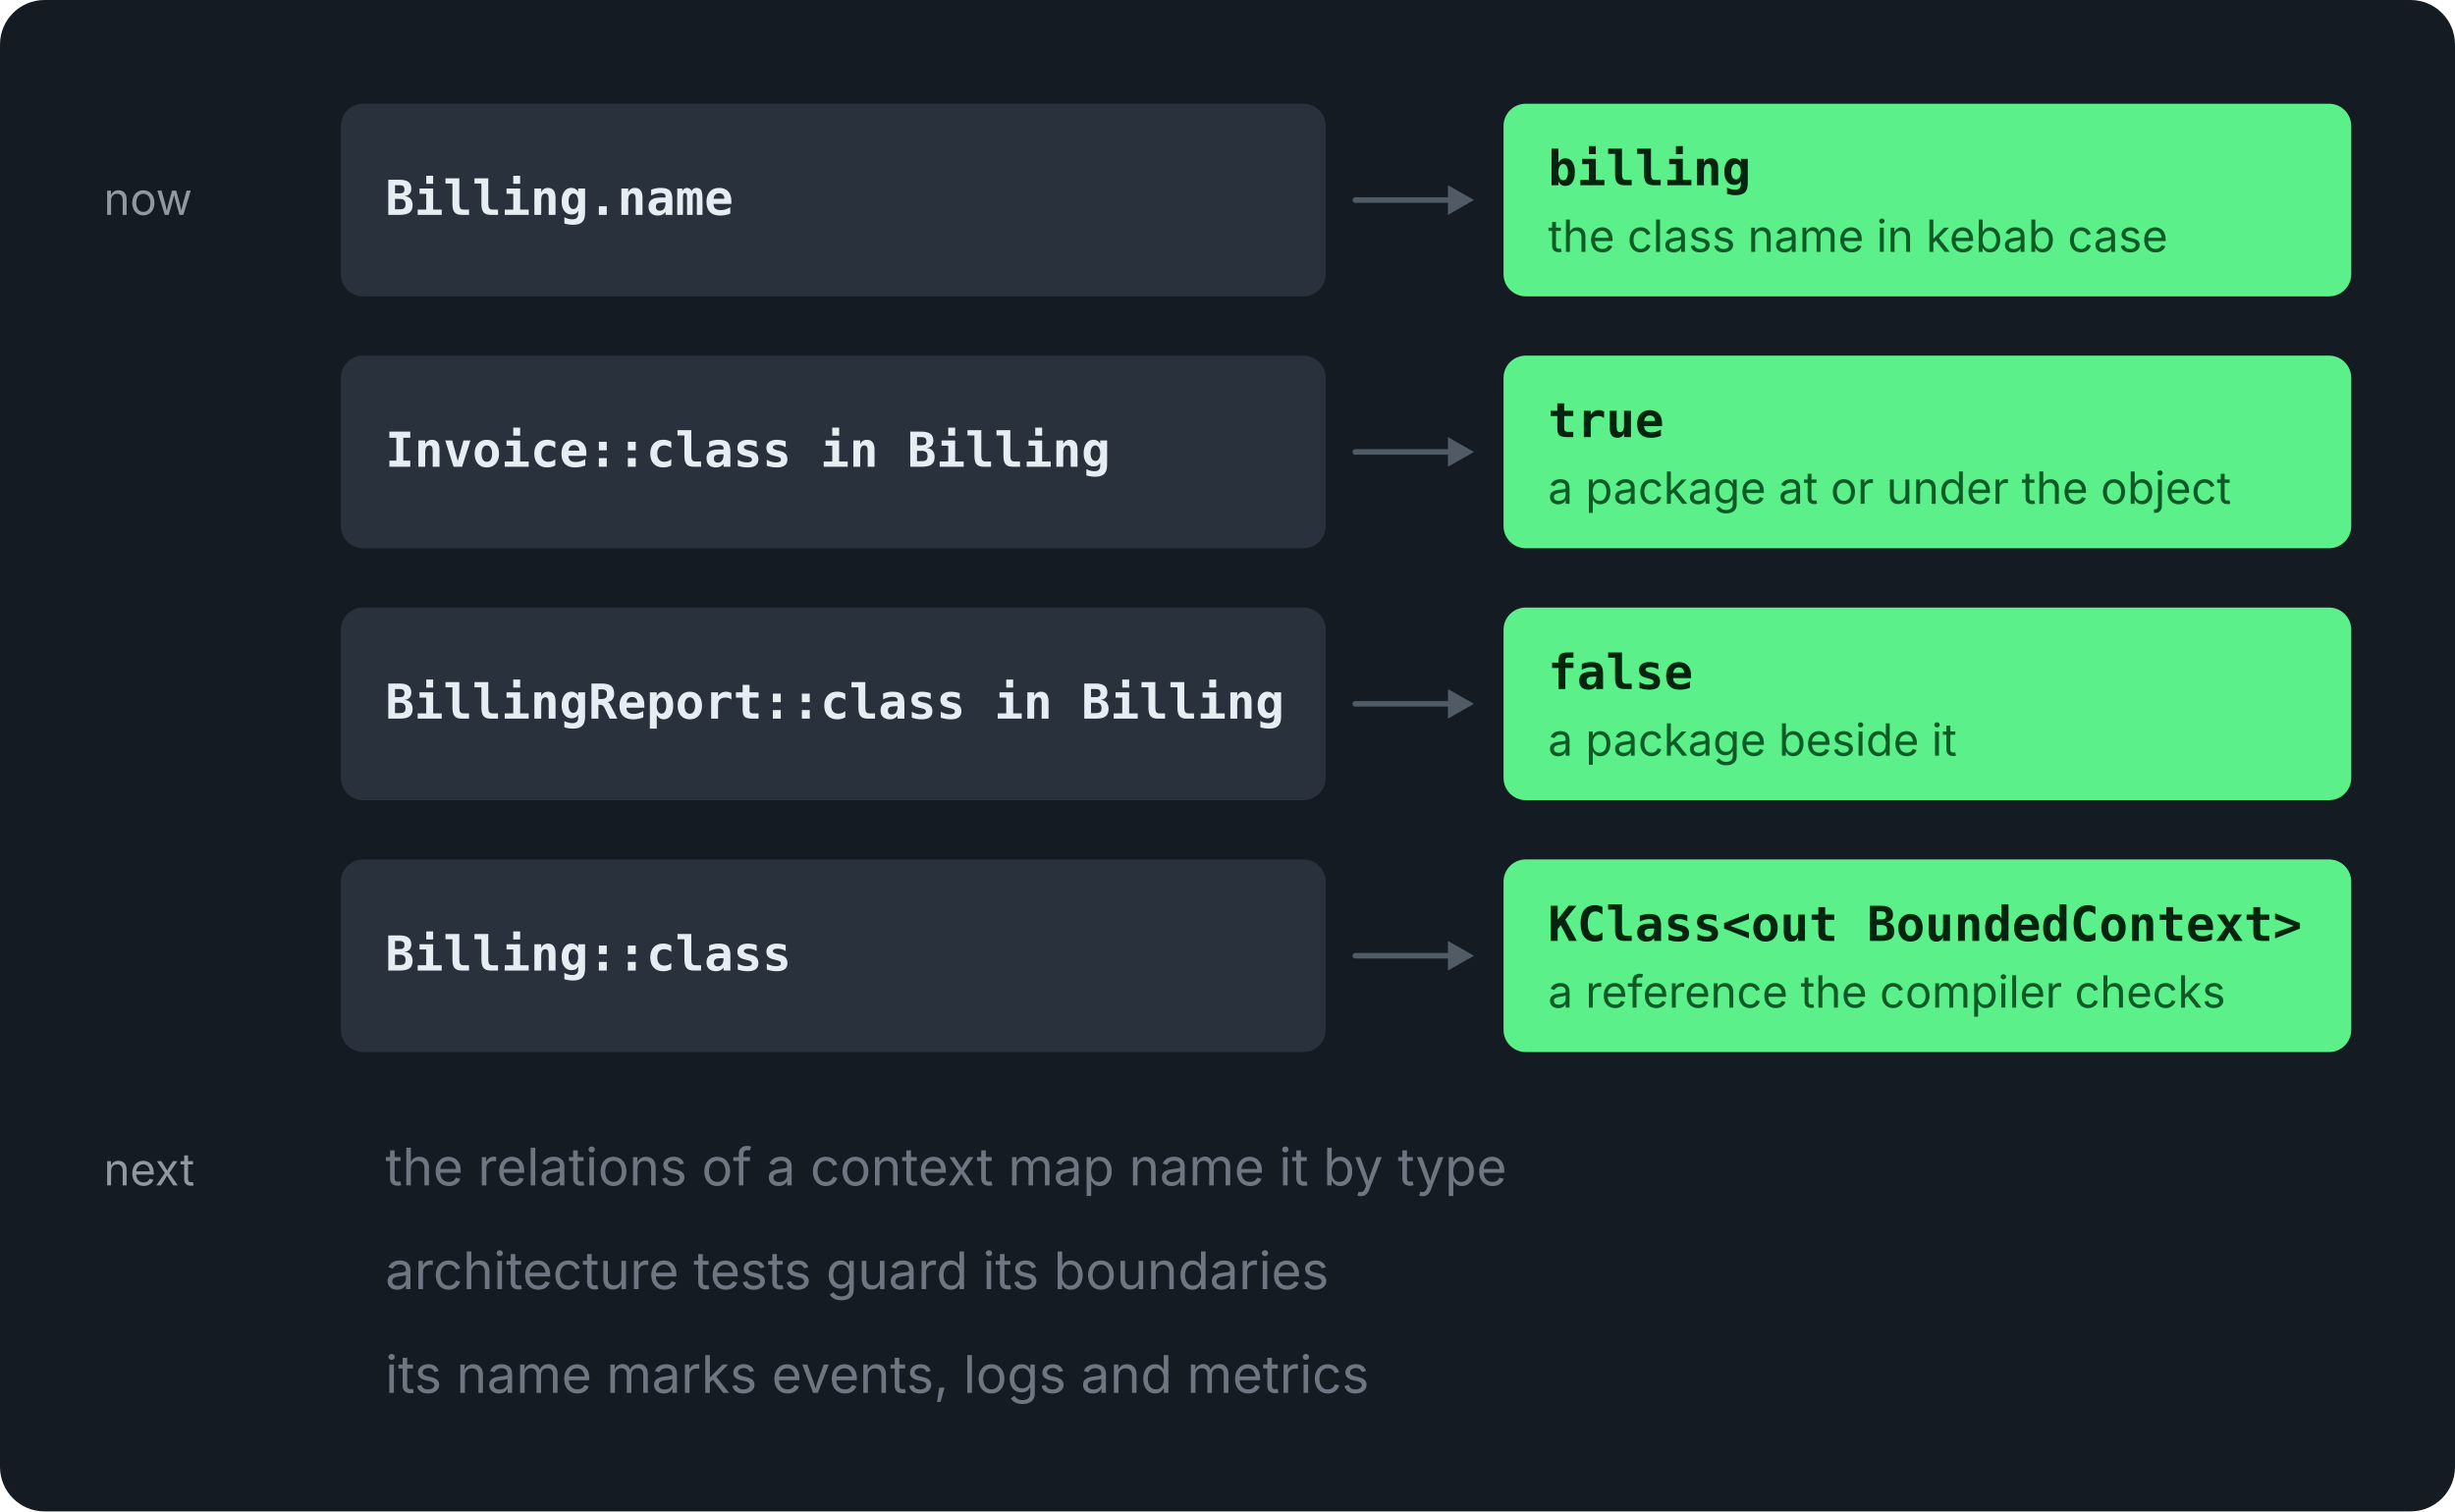
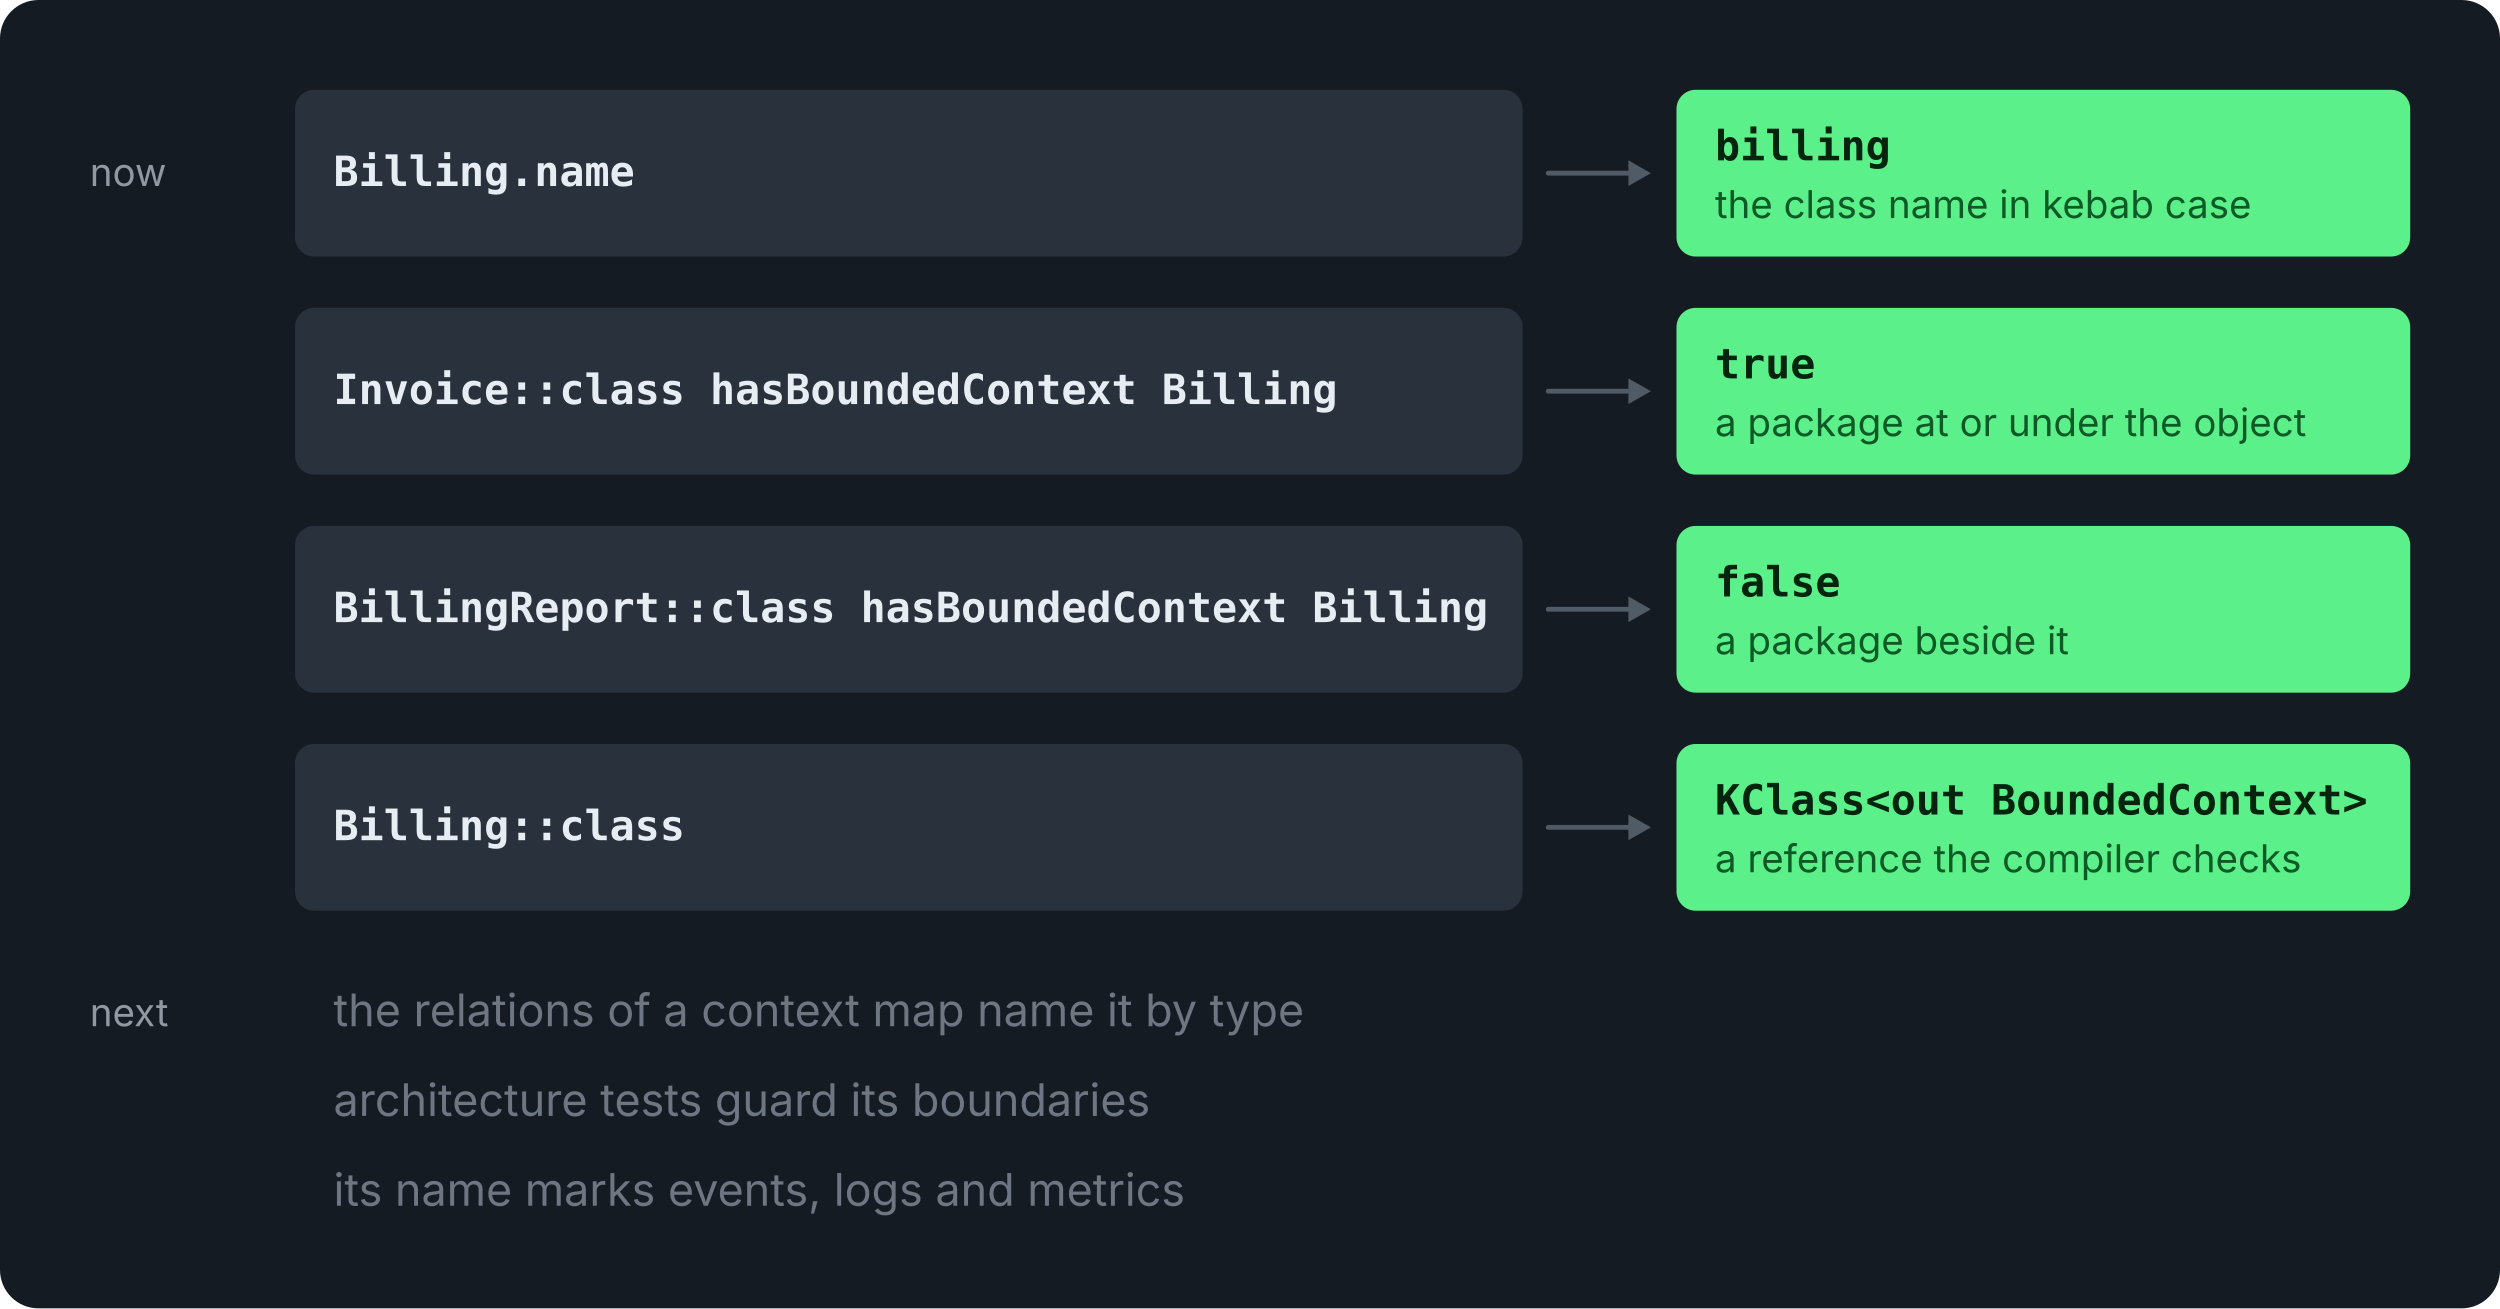
- <svg xmlns="http://www.w3.org/2000/svg" viewBox="0 0 662.6 408" width="662.6" height="408" role="img">
-   <rect width="662.6" height="408" rx="12" fill="#151B23" />
+ <svg xmlns="http://www.w3.org/2000/svg" viewBox="0 0 779.6 408" width="779.6" height="408" role="img">
+   <rect width="779.6" height="408" rx="12" fill="#151B23" />
  <g transform="translate(12,12)">
    <text x="16.0" y="46.0" font-family="-apple-system, BlinkMacSystemFont, 'Segoe UI', Inter, Helvetica, Arial, sans-serif" font-size="12" font-weight="400" fill="#9198A1" text-anchor="start">now</text>
-     <rect x="80.0" y="16.0" width="265.8" height="52.0" rx="6" fill="#29313C" />
+     <rect x="80.0" y="16.0" width="382.8" height="52.0" rx="6" fill="#29313C" />
    <text x="92.0" y="46.0" font-family="ui-monospace, SFMono-Regular, 'SF Mono', Menlo, Consolas, monospace" font-size="13" font-weight="600" fill="#E6EDF3" text-anchor="start">Billing.name</text>
-     <path d="M353.8,42 L379.8,42" stroke="#515B66" stroke-width="1.5" fill="none" stroke-linecap="round" stroke-linejoin="round" />
-     <path d="M378.8,38 L385.8,42 L378.8,46 Z" fill="#515B66" />
-     <rect x="393.8" y="16.0" width="228.8" height="52.0" rx="6" fill="#5BF08A" />
-     <text x="405.8" y="38.0" font-family="ui-monospace, SFMono-Regular, 'SF Mono', Menlo, Consolas, monospace" font-size="13" font-weight="600" fill="#03240E" text-anchor="start">billing</text>
-     <text x="405.8" y="56.0" font-family="-apple-system, BlinkMacSystemFont, 'Segoe UI', Inter, Helvetica, Arial, sans-serif" font-size="12" font-weight="400" fill="#0D5A26" text-anchor="start">the class name in kebab case</text>
-     <rect x="80.0" y="84.0" width="265.8" height="52.0" rx="6" fill="#29313C" />
-     <text x="92.0" y="114.0" font-family="ui-monospace, SFMono-Regular, 'SF Mono', Menlo, Consolas, monospace" font-size="13" font-weight="600" fill="#E6EDF3" text-anchor="start">Invoice::class in Billing</text>
-     <path d="M353.8,110 L379.8,110" stroke="#515B66" stroke-width="1.5" fill="none" stroke-linecap="round" stroke-linejoin="round" />
-     <path d="M378.8,106 L385.8,110 L378.8,114 Z" fill="#515B66" />
-     <rect x="393.8" y="84.0" width="228.8" height="52.0" rx="6" fill="#5BF08A" />
-     <text x="405.8" y="106.0" font-family="ui-monospace, SFMono-Regular, 'SF Mono', Menlo, Consolas, monospace" font-size="13" font-weight="600" fill="#03240E" text-anchor="start">true</text>
-     <text x="405.8" y="124.0" font-family="-apple-system, BlinkMacSystemFont, 'Segoe UI', Inter, Helvetica, Arial, sans-serif" font-size="12" font-weight="400" fill="#0D5A26" text-anchor="start">a package at or under the object</text>
-     <rect x="80.0" y="152.0" width="265.8" height="52.0" rx="6" fill="#29313C" />
-     <text x="92.0" y="182.0" font-family="ui-monospace, SFMono-Regular, 'SF Mono', Menlo, Consolas, monospace" font-size="13" font-weight="600" fill="#E6EDF3" text-anchor="start">BillingReport::class in Billing</text>
-     <path d="M353.8,178 L379.8,178" stroke="#515B66" stroke-width="1.5" fill="none" stroke-linecap="round" stroke-linejoin="round" />
-     <path d="M378.8,174 L385.8,178 L378.8,182 Z" fill="#515B66" />
-     <rect x="393.8" y="152.0" width="228.8" height="52.0" rx="6" fill="#5BF08A" />
-     <text x="405.8" y="174.0" font-family="ui-monospace, SFMono-Regular, 'SF Mono', Menlo, Consolas, monospace" font-size="13" font-weight="600" fill="#03240E" text-anchor="start">false</text>
-     <text x="405.8" y="192.0" font-family="-apple-system, BlinkMacSystemFont, 'Segoe UI', Inter, Helvetica, Arial, sans-serif" font-size="12" font-weight="400" fill="#0D5A26" text-anchor="start">a package beside it</text>
-     <rect x="80.0" y="220.0" width="265.8" height="52.0" rx="6" fill="#29313C" />
+     <path d="M470.8,42 L496.8,42" stroke="#515B66" stroke-width="1.5" fill="none" stroke-linecap="round" stroke-linejoin="round" />
+     <path d="M495.8,38 L502.8,42 L495.8,46 Z" fill="#515B66" />
+     <rect x="510.8" y="16.0" width="228.8" height="52.0" rx="6" fill="#5BF08A" />
+     <text x="522.8" y="38.0" font-family="ui-monospace, SFMono-Regular, 'SF Mono', Menlo, Consolas, monospace" font-size="13" font-weight="600" fill="#03240E" text-anchor="start">billing</text>
+     <text x="522.8" y="56.0" font-family="-apple-system, BlinkMacSystemFont, 'Segoe UI', Inter, Helvetica, Arial, sans-serif" font-size="12" font-weight="400" fill="#0D5A26" text-anchor="start">the class name in kebab case</text>
+     <rect x="80.0" y="84.0" width="382.8" height="52.0" rx="6" fill="#29313C" />
+     <text x="92.0" y="114.0" font-family="ui-monospace, SFMono-Regular, 'SF Mono', Menlo, Consolas, monospace" font-size="13" font-weight="600" fill="#E6EDF3" text-anchor="start">Invoice::class hasBoundedContext Billing</text>
+     <path d="M470.8,110 L496.8,110" stroke="#515B66" stroke-width="1.5" fill="none" stroke-linecap="round" stroke-linejoin="round" />
+     <path d="M495.8,106 L502.8,110 L495.8,114 Z" fill="#515B66" />
+     <rect x="510.8" y="84.0" width="228.8" height="52.0" rx="6" fill="#5BF08A" />
+     <text x="522.8" y="106.0" font-family="ui-monospace, SFMono-Regular, 'SF Mono', Menlo, Consolas, monospace" font-size="13" font-weight="600" fill="#03240E" text-anchor="start">true</text>
+     <text x="522.8" y="124.0" font-family="-apple-system, BlinkMacSystemFont, 'Segoe UI', Inter, Helvetica, Arial, sans-serif" font-size="12" font-weight="400" fill="#0D5A26" text-anchor="start">a package at or under the object</text>
+     <rect x="80.0" y="152.0" width="382.8" height="52.0" rx="6" fill="#29313C" />
+     <text x="92.0" y="182.0" font-family="ui-monospace, SFMono-Regular, 'SF Mono', Menlo, Consolas, monospace" font-size="13" font-weight="600" fill="#E6EDF3" text-anchor="start">BillingReport::class hasBoundedContext Billing</text>
+     <path d="M470.8,178 L496.8,178" stroke="#515B66" stroke-width="1.5" fill="none" stroke-linecap="round" stroke-linejoin="round" />
+     <path d="M495.8,174 L502.8,178 L495.8,182 Z" fill="#515B66" />
+     <rect x="510.8" y="152.0" width="228.8" height="52.0" rx="6" fill="#5BF08A" />
+     <text x="522.8" y="174.0" font-family="ui-monospace, SFMono-Regular, 'SF Mono', Menlo, Consolas, monospace" font-size="13" font-weight="600" fill="#03240E" text-anchor="start">false</text>
+     <text x="522.8" y="192.0" font-family="-apple-system, BlinkMacSystemFont, 'Segoe UI', Inter, Helvetica, Arial, sans-serif" font-size="12" font-weight="400" fill="#0D5A26" text-anchor="start">a package beside it</text>
+     <rect x="80.0" y="220.0" width="382.8" height="52.0" rx="6" fill="#29313C" />
    <text x="92.0" y="250.0" font-family="ui-monospace, SFMono-Regular, 'SF Mono', Menlo, Consolas, monospace" font-size="13" font-weight="600" fill="#E6EDF3" text-anchor="start">Billing::class</text>
-     <path d="M353.8,246 L379.8,246" stroke="#515B66" stroke-width="1.5" fill="none" stroke-linecap="round" stroke-linejoin="round" />
-     <path d="M378.8,242 L385.8,246 L378.8,250 Z" fill="#515B66" />
-     <rect x="393.8" y="220.0" width="228.8" height="52.0" rx="6" fill="#5BF08A" />
-     <text x="405.8" y="242.0" font-family="ui-monospace, SFMono-Regular, 'SF Mono', Menlo, Consolas, monospace" font-size="13" font-weight="600" fill="#03240E" text-anchor="start">KClass&lt;out BoundedContext&gt;</text>
-     <text x="405.8" y="260.0" font-family="-apple-system, BlinkMacSystemFont, 'Segoe UI', Inter, Helvetica, Arial, sans-serif" font-size="12" font-weight="400" fill="#0D5A26" text-anchor="start">a reference the compiler checks</text>
+     <path d="M470.8,246 L496.8,246" stroke="#515B66" stroke-width="1.5" fill="none" stroke-linecap="round" stroke-linejoin="round" />
+     <path d="M495.8,242 L502.8,246 L495.8,250 Z" fill="#515B66" />
+     <rect x="510.8" y="220.0" width="228.8" height="52.0" rx="6" fill="#5BF08A" />
+     <text x="522.8" y="242.0" font-family="ui-monospace, SFMono-Regular, 'SF Mono', Menlo, Consolas, monospace" font-size="13" font-weight="600" fill="#03240E" text-anchor="start">KClass&lt;out BoundedContext&gt;</text>
+     <text x="522.8" y="260.0" font-family="-apple-system, BlinkMacSystemFont, 'Segoe UI', Inter, Helvetica, Arial, sans-serif" font-size="12" font-weight="400" fill="#0D5A26" text-anchor="start">a reference the compiler checks</text>
    <text x="16.0" y="308.0" font-family="-apple-system, BlinkMacSystemFont, 'Segoe UI', Inter, Helvetica, Arial, sans-serif" font-size="12" font-weight="400" fill="#9198A1" text-anchor="start">next</text>
    <text x="92.0" y="308.0" font-family="-apple-system, BlinkMacSystemFont, 'Segoe UI', Inter, Helvetica, Arial, sans-serif" font-size="14" font-weight="400" fill="#6E7681" text-anchor="start">the relations of a context map name it by type</text>
    <text x="92.0" y="336.0" font-family="-apple-system, BlinkMacSystemFont, 'Segoe UI', Inter, Helvetica, Arial, sans-serif" font-size="14" font-weight="400" fill="#6E7681" text-anchor="start">architecture tests guard its boundaries</text>
    <text x="92.0" y="364.0" font-family="-apple-system, BlinkMacSystemFont, 'Segoe UI', Inter, Helvetica, Arial, sans-serif" font-size="14" font-weight="400" fill="#6E7681" text-anchor="start">its name marks events, logs and metrics</text>
  </g>
</svg>
